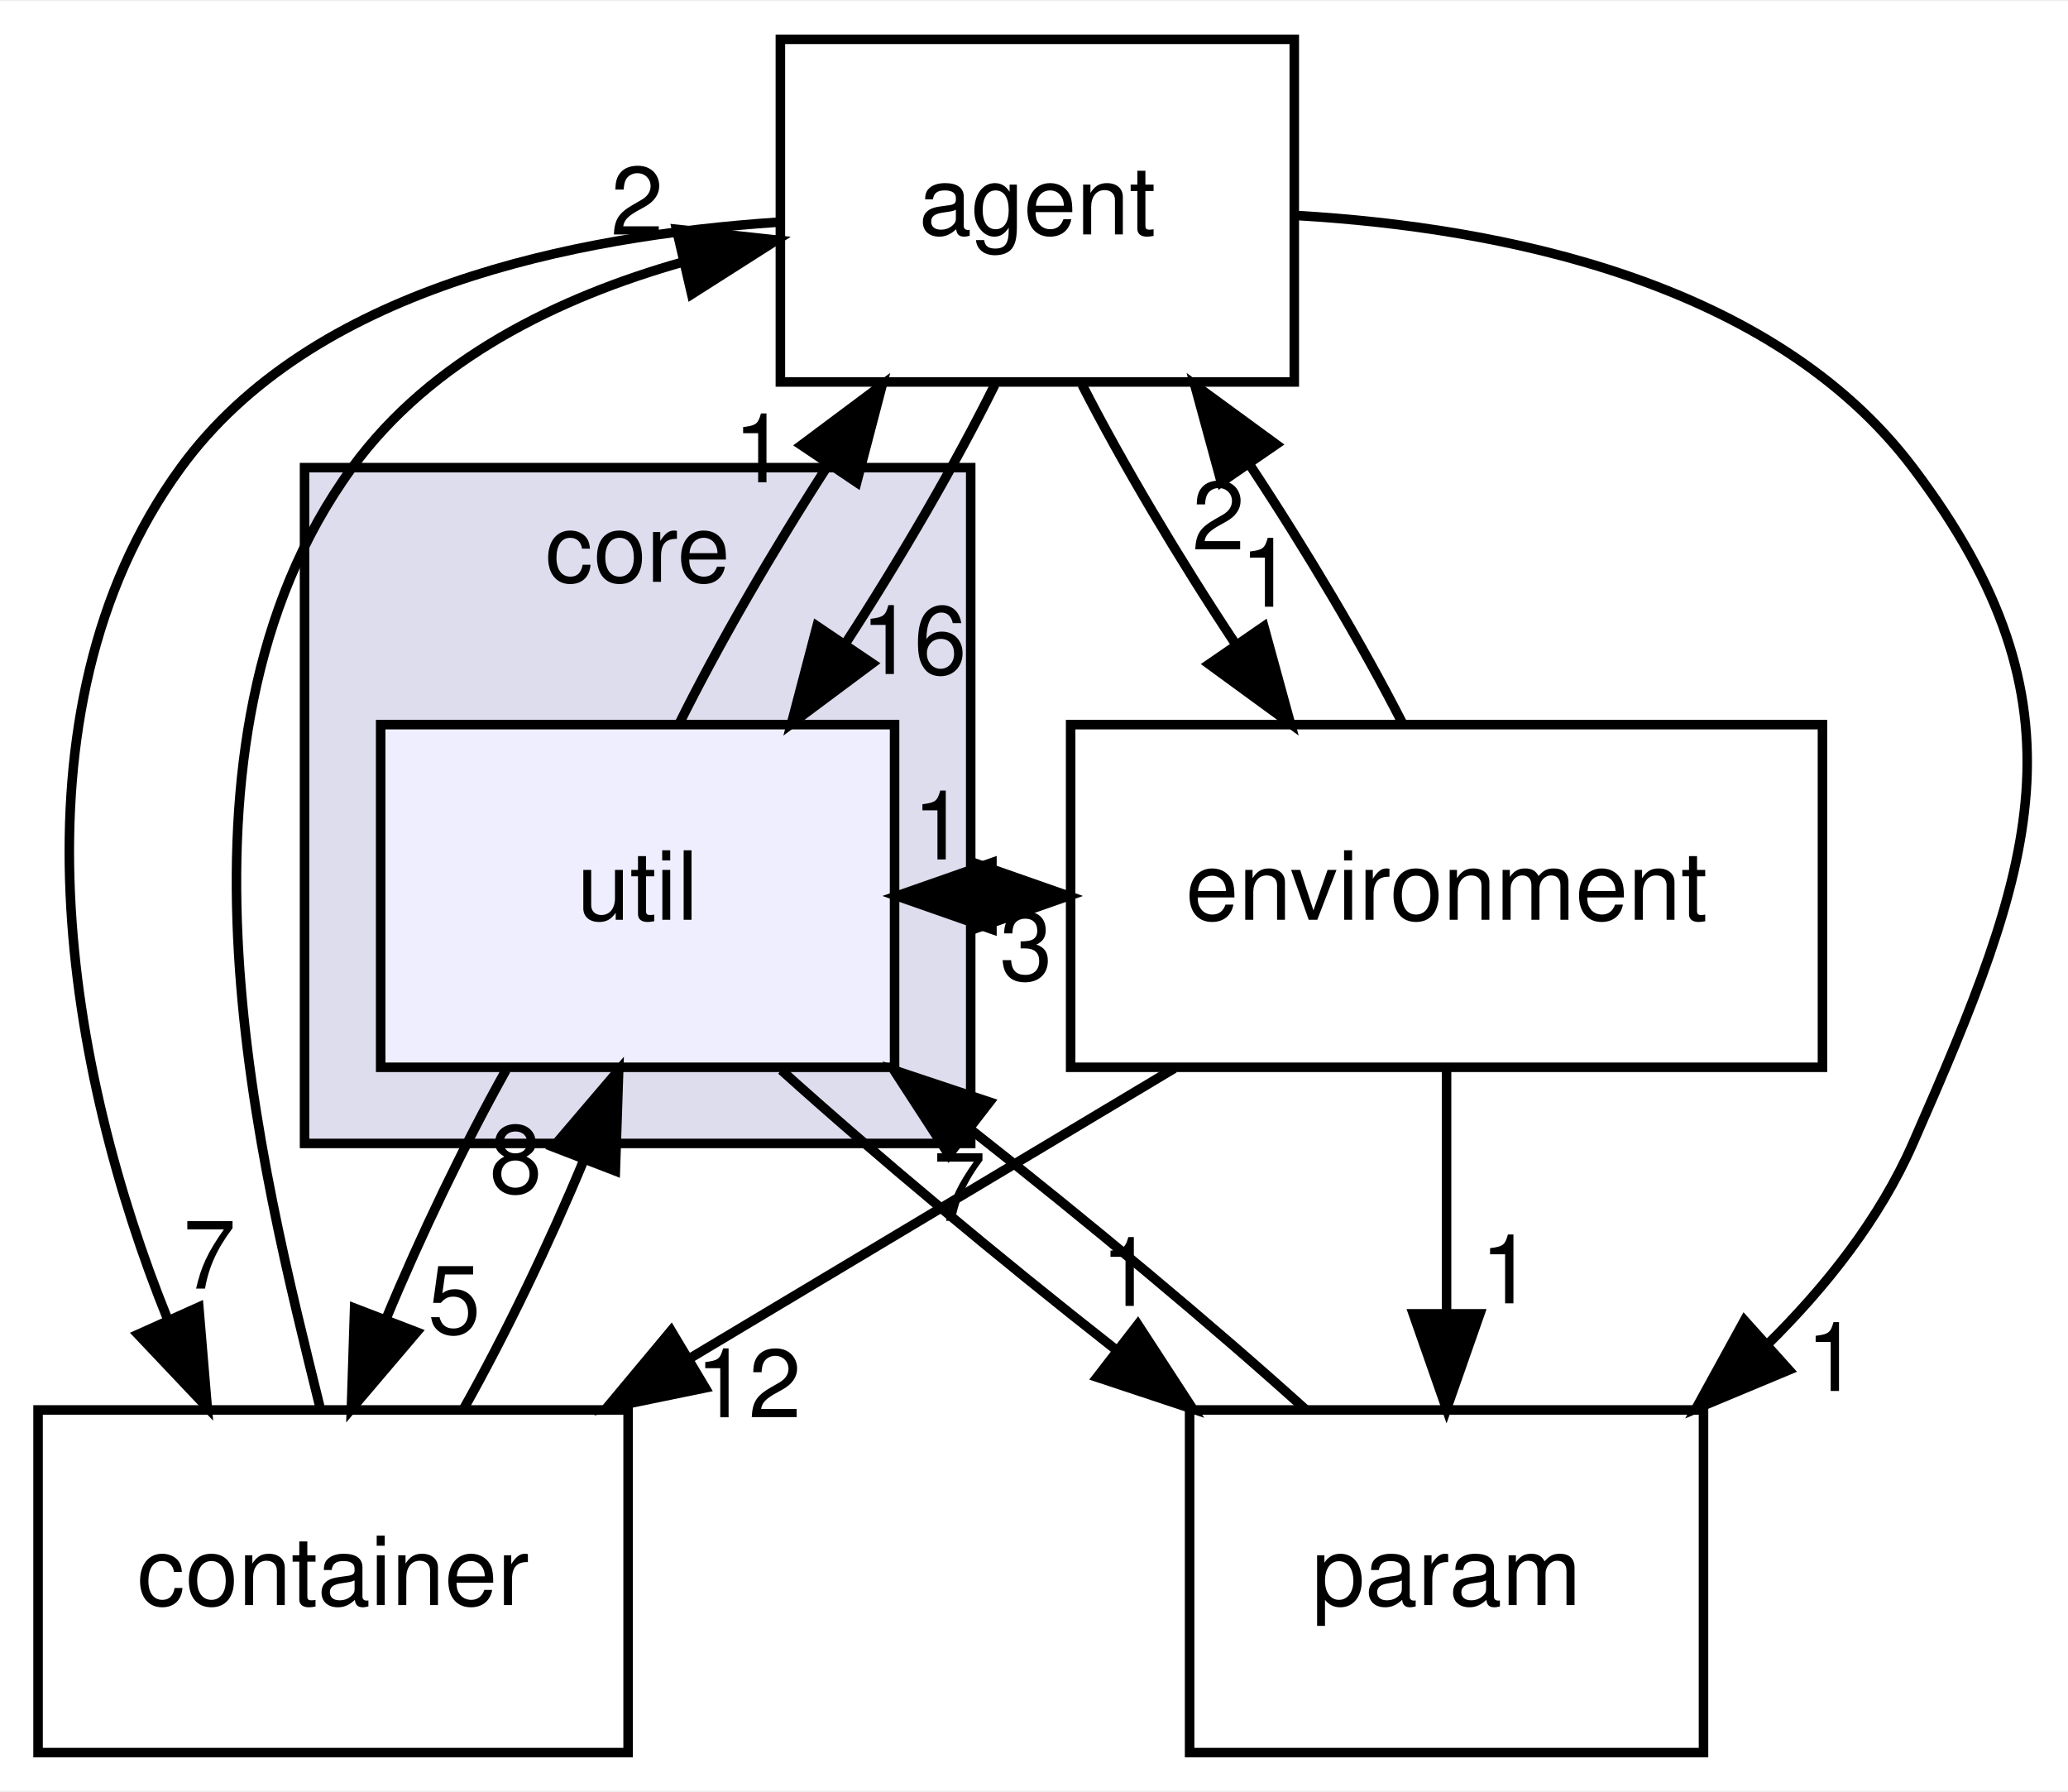
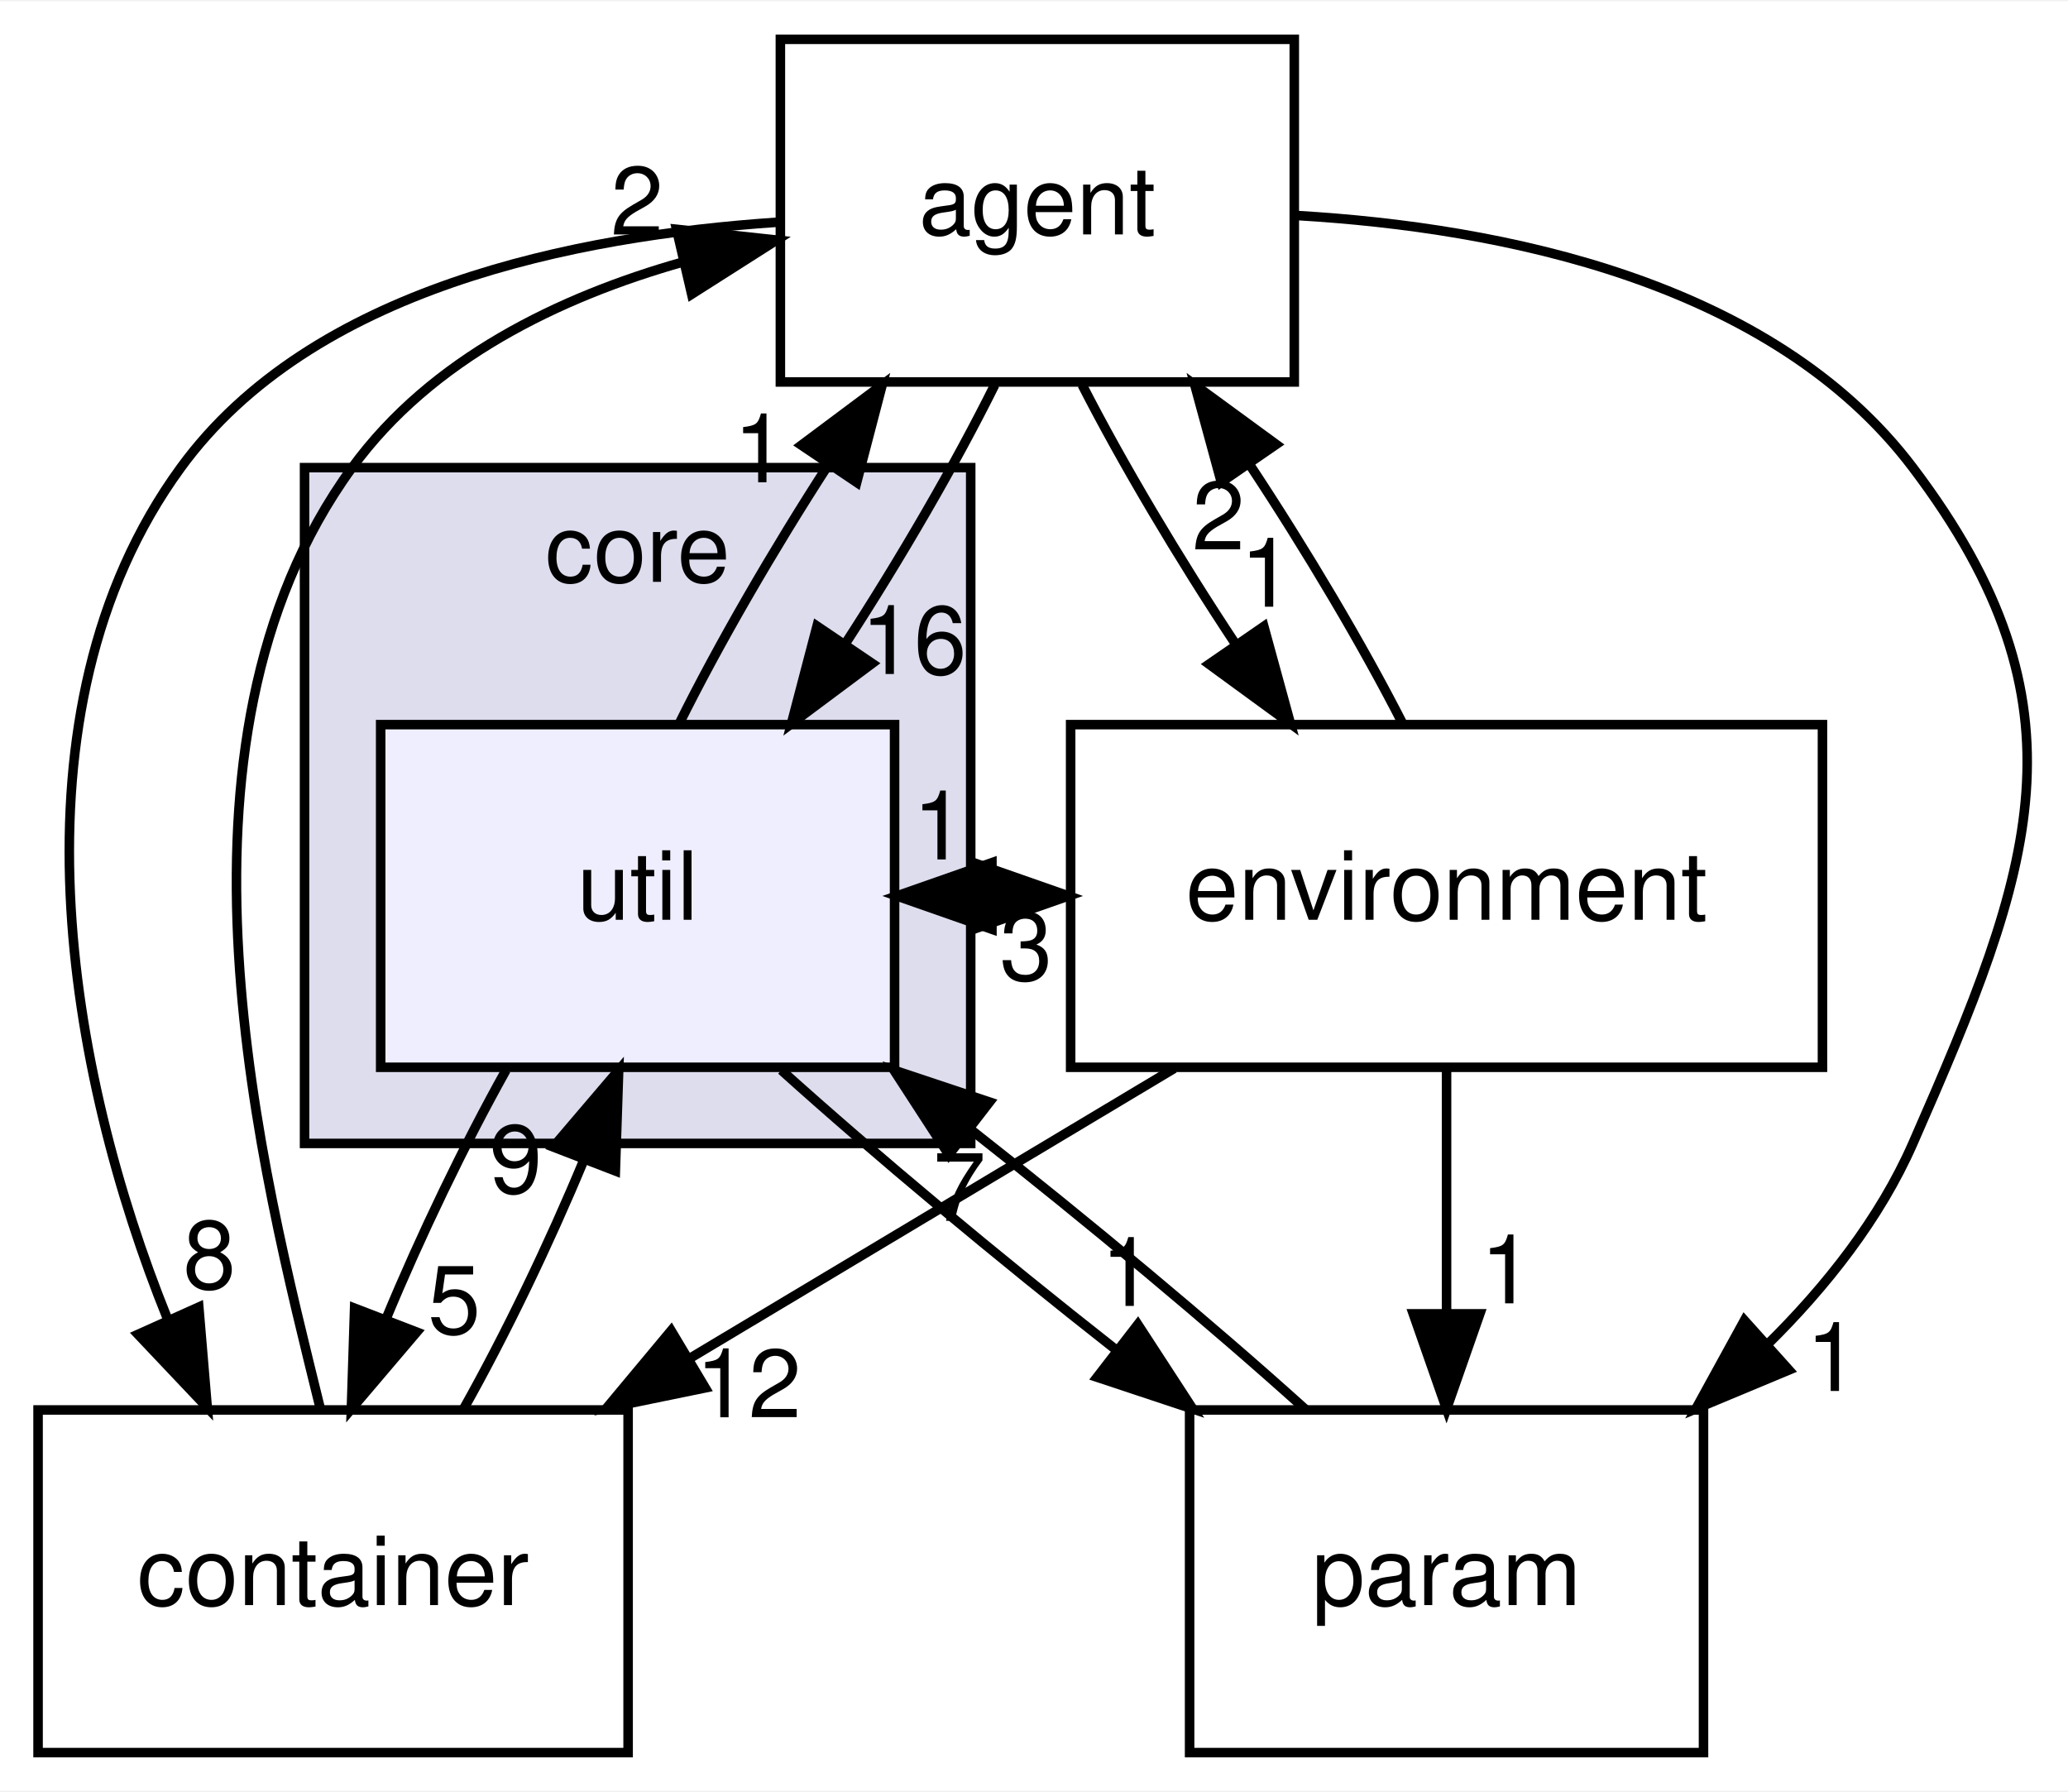
<svg xmlns="http://www.w3.org/2000/svg" xmlns:xlink="http://www.w3.org/1999/xlink" width="217pt" height="188pt" viewBox="0.00 0.00 217.30 188.00">
  <g id="graph0" class="graph" transform="scale(1 1) rotate(0) translate(4 184)">
    <polygon fill="white" stroke="transparent" points="-4,4 -4,-184 213.3,-184 213.3,4 -4,4" />
    <g id="clust1" class="cluster">
      <g id="a_clust1">
        <a xlink:href="dir_4270bfced15e0e73154b13468c7c9ad9.html" target="_top" xlink:title="core">
          <polygon fill="#ddddee" stroke="black" points="28,-64 28,-135 98,-135 98,-64 28,-64" />
          <text text-anchor="middle" x="63" y="-123" font-family="Helvetica,sans-Serif" font-size="10.00">core</text>
        </a>
      </g>
    </g>
    <g id="node1" class="node">
      <g id="a_node1">
        <a xlink:href="dir_459a7c9a427a2877b0db19c6b8d6e89d.html" target="_top" xlink:title="util">
          <polygon fill="#eeeeff" stroke="black" points="90,-108 36,-108 36,-72 90,-72 90,-108" />
          <text text-anchor="middle" x="63" y="-87.5" font-family="Helvetica,sans-Serif" font-size="10.00">util</text>
        </a>
      </g>
    </g>
    <g id="node2" class="node">
      <g id="a_node2">
        <a xlink:href="dir_38a3a31c3d1487b433ec02088da4dbcb.html" target="_top" xlink:title="agent">
          <polygon fill="none" stroke="black" points="132,-180 78,-180 78,-144 132,-144 132,-180" />
          <text text-anchor="middle" x="105" y="-159.5" font-family="Helvetica,sans-Serif" font-size="10.00">agent</text>
        </a>
      </g>
    </g>
    <g id="edge5" class="edge">
      <path fill="none" stroke="black" d="M67.37,-108.1C71.43,-116.3 77.2,-126.28 83.08,-135.36" />
      <polygon fill="black" stroke="black" points="80.21,-137.36 88.7,-143.7 86.02,-133.45 80.21,-137.36" />
      <g id="a_edge5-headlabel">
        <a xlink:href="dir_000016_000001.html" target="_top" xlink:title="1">
          <text text-anchor="middle" x="75.85" y="-133.46" font-family="Helvetica,sans-Serif" font-size="10.00">1</text>
        </a>
      </g>
    </g>
    <g id="node3" class="node">
      <g id="a_node3">
        <a xlink:href="dir_bc6016157ccda3b72fdae555a0f34277.html" target="_top" xlink:title="environment">
          <polygon fill="none" stroke="black" points="187.5,-108 108.5,-108 108.5,-72 187.5,-72 187.5,-108" />
          <text text-anchor="middle" x="148" y="-87.5" font-family="Helvetica,sans-Serif" font-size="10.00">environment</text>
        </a>
      </g>
    </g>
    <g id="edge6" class="edge">
      <path fill="none" stroke="black" d="M90.23,-90C92.86,-90 95.49,-90 98.13,-90" />
      <polygon fill="black" stroke="black" points="98.28,-93.5 108.28,-90 98.28,-86.5 98.28,-93.5" />
      <g id="a_edge6-headlabel">
        <a xlink:href="dir_000016_000008.html" target="_top" xlink:title="1">
          <text text-anchor="middle" x="94.69" y="-93.84" font-family="Helvetica,sans-Serif" font-size="10.00">1</text>
        </a>
      </g>
    </g>
    <g id="node4" class="node">
      <g id="a_node4">
        <a xlink:href="dir_1b63f22ff36ffa98be356425464e796a.html" target="_top" xlink:title="container">
          <polygon fill="none" stroke="black" points="62,-36 0,-36 0,0 62,0 62,-36" />
          <text text-anchor="middle" x="31" y="-15.5" font-family="Helvetica,sans-Serif" font-size="10.00">container</text>
        </a>
      </g>
    </g>
    <g id="edge7" class="edge">
      <path fill="none" stroke="black" d="M49.17,-71.7C44.76,-63.81 40.19,-54.3 36.56,-45.55" />
      <polygon fill="black" stroke="black" points="39.79,-44.18 32.92,-36.1 33.26,-46.69 39.79,-44.18" />
      <g id="a_edge7-headlabel">
        <a xlink:href="dir_000016_000006.html" target="_top" xlink:title="5">
          <text text-anchor="middle" x="43.73" y="-44.01" font-family="Helvetica,sans-Serif" font-size="10.00">5</text>
        </a>
      </g>
    </g>
    <g id="node5" class="node">
      <g id="a_node5">
        <a xlink:href="dir_7155ef3ffc36b95c2fce4bd5b1f8d366.html" target="_top" xlink:title="param">
          <polygon fill="none" stroke="black" points="175,-36 121,-36 121,0 175,0 175,-36" />
          <text text-anchor="middle" x="148" y="-15.5" font-family="Helvetica,sans-Serif" font-size="10.00">param</text>
        </a>
      </g>
    </g>
    <g id="edge8" class="edge">
      <path fill="none" stroke="black" d="M78.1,-71.7C87.89,-62.88 100.9,-52.03 113.08,-42.47" />
      <polygon fill="black" stroke="black" points="115.56,-44.98 121.34,-36.1 111.28,-39.44 115.56,-44.98" />
      <g id="a_edge8-headlabel">
        <a xlink:href="dir_000016_000014.html" target="_top" xlink:title="1">
          <text text-anchor="middle" x="114.45" y="-46.93" font-family="Helvetica,sans-Serif" font-size="10.00">1</text>
        </a>
      </g>
    </g>
    <g id="edge1" class="edge">
      <path fill="none" stroke="black" d="M100.53,-143.7C96.45,-135.47 90.66,-125.48 84.77,-116.42" />
      <polygon fill="black" stroke="black" points="87.65,-114.43 79.16,-108.1 81.85,-118.35 87.65,-114.43" />
      <g id="a_edge1-headlabel">
        <a xlink:href="dir_000001_000016.html" target="_top" xlink:title="16">
          <text text-anchor="middle" x="92.02" y="-113.32" font-family="Helvetica,sans-Serif" font-size="10.00">16</text>
        </a>
      </g>
    </g>
    <g id="edge2" class="edge">
      <path fill="none" stroke="black" d="M109.71,-143.7C113.92,-135.47 119.85,-125.48 125.86,-116.42" />
      <polygon fill="black" stroke="black" points="128.8,-118.32 131.6,-108.1 123.04,-114.35 128.8,-118.32" />
      <g id="a_edge2-headlabel">
        <a xlink:href="dir_000001_000008.html" target="_top" xlink:title="1">
          <text text-anchor="middle" x="129.1" y="-120.39" font-family="Helvetica,sans-Serif" font-size="10.00">1</text>
        </a>
      </g>
    </g>
    <g id="edge3" class="edge">
      <path fill="none" stroke="black" d="M77.64,-160.78C56.38,-159.34 28.75,-153.85 15,-135 -3.79,-109.24 3.29,-71.08 13.57,-45.65" />
      <polygon fill="black" stroke="black" points="16.89,-46.81 17.78,-36.25 10.5,-43.94 16.89,-46.81" />
      <g id="a_edge3-headlabel">
-         <a xlink:href="dir_000001_000006.html" target="_top" xlink:title="7">
-           <text text-anchor="middle" x="18.01" y="-48.75" font-family="Helvetica,sans-Serif" font-size="10.00">7</text>
+         <a xlink:href="dir_000001_000006.html" target="_top" xlink:title="8">
+           <text text-anchor="middle" x="18.01" y="-48.75" font-family="Helvetica,sans-Serif" font-size="10.00">8</text>
        </a>
      </g>
    </g>
    <g id="edge4" class="edge">
      <path fill="none" stroke="black" d="M132.39,-161.48C153.75,-160.22 182.18,-154.59 197,-135 216.04,-109.83 209.69,-92.89 197,-64 193.53,-56.1 187.9,-48.97 181.68,-42.84" />
      <polygon fill="black" stroke="black" points="183.98,-40.2 174.2,-36.12 179.3,-45.41 183.98,-40.2" />
      <g id="a_edge4-headlabel">
        <a xlink:href="dir_000001_000014.html" target="_top" xlink:title="1">
          <text text-anchor="middle" x="188.55" y="-37.99" font-family="Helvetica,sans-Serif" font-size="10.00">1</text>
        </a>
      </g>
    </g>
    <g id="edge10" class="edge">
      <path fill="none" stroke="black" d="M108.28,-90C105.65,-90 103.01,-90 100.38,-90" />
      <polygon fill="black" stroke="black" points="100.23,-86.5 90.23,-90 100.23,-93.5 100.23,-86.5" />
      <g id="a_edge10-headlabel">
        <a xlink:href="dir_000008_000016.html" target="_top" xlink:title="3">
          <text text-anchor="middle" x="103.82" y="-81.16" font-family="Helvetica,sans-Serif" font-size="10.00">3</text>
        </a>
      </g>
    </g>
    <g id="edge9" class="edge">
      <path fill="none" stroke="black" d="M143.39,-108.1C139.21,-116.3 133.29,-126.28 127.28,-135.36" />
      <polygon fill="black" stroke="black" points="124.33,-133.47 121.54,-143.7 130.1,-137.44 124.33,-133.47" />
      <g id="a_edge9-headlabel">
        <a xlink:href="dir_000008_000001.html" target="_top" xlink:title="2">
          <text text-anchor="middle" x="124.03" y="-126.4" font-family="Helvetica,sans-Serif" font-size="10.00">2</text>
        </a>
      </g>
    </g>
    <g id="edge11" class="edge">
      <path fill="none" stroke="black" d="M119.38,-71.88C104.08,-62.72 85.06,-51.34 68.58,-41.48" />
      <polygon fill="black" stroke="black" points="70.11,-38.32 59.73,-36.19 66.52,-44.33 70.11,-38.32" />
      <g id="a_edge11-headlabel">
        <a xlink:href="dir_000008_000006.html" target="_top" xlink:title="12">
          <text text-anchor="middle" x="74.65" y="-35.23" font-family="Helvetica,sans-Serif" font-size="10.00">12</text>
        </a>
      </g>
    </g>
    <g id="edge12" class="edge">
      <path fill="none" stroke="black" d="M148,-71.7C148,-63.98 148,-54.71 148,-46.11" />
      <polygon fill="black" stroke="black" points="151.5,-46.1 148,-36.1 144.5,-46.1 151.5,-46.1" />
      <g id="a_edge12-headlabel">
        <a xlink:href="dir_000008_000014.html" target="_top" xlink:title="1">
          <text text-anchor="middle" x="154.34" y="-47.2" font-family="Helvetica,sans-Serif" font-size="10.00">1</text>
        </a>
      </g>
    </g>
    <g id="edge14" class="edge">
      <path fill="none" stroke="black" d="M44.71,-36.1C49.13,-43.96 53.7,-53.46 57.34,-62.23" />
      <polygon fill="black" stroke="black" points="54.13,-63.63 61.01,-71.7 60.66,-61.11 54.13,-63.63" />
      <g id="a_edge14-headlabel">
-         <a xlink:href="dir_000006_000016.html" target="_top" xlink:title="8">
-           <text text-anchor="middle" x="50.19" y="-58.8" font-family="Helvetica,sans-Serif" font-size="10.00">8</text>
+         <a xlink:href="dir_000006_000016.html" target="_top" xlink:title="9">
+           <text text-anchor="middle" x="50.19" y="-58.8" font-family="Helvetica,sans-Serif" font-size="10.00">9</text>
        </a>
      </g>
    </g>
    <g id="edge13" class="edge">
      <path fill="none" stroke="black" d="M29.63,-36.25C23.62,-60.73 11.72,-105.82 33,-135 41.32,-146.41 54.73,-152.92 67.79,-156.61" />
      <polygon fill="black" stroke="black" points="67.09,-160.04 77.62,-158.91 68.68,-153.22 67.09,-160.04" />
      <g id="a_edge13-headlabel">
        <a xlink:href="dir_000006_000001.html" target="_top" xlink:title="2">
          <text text-anchor="middle" x="62.94" y="-159.48" font-family="Helvetica,sans-Serif" font-size="10.00">2</text>
        </a>
      </g>
    </g>
    <g id="edge15" class="edge">
      <path fill="none" stroke="black" d="M133.13,-36.1C123.38,-44.89 110.39,-55.73 98.19,-65.31" />
      <polygon fill="black" stroke="black" points="95.7,-62.81 89.93,-71.7 99.98,-68.35 95.7,-62.81" />
      <g id="a_edge15-headlabel">
        <a xlink:href="dir_000014_000016.html" target="_top" xlink:title="7">
          <text text-anchor="middle" x="96.81" y="-55.87" font-family="Helvetica,sans-Serif" font-size="10.00">7</text>
        </a>
      </g>
    </g>
  </g>
</svg>
